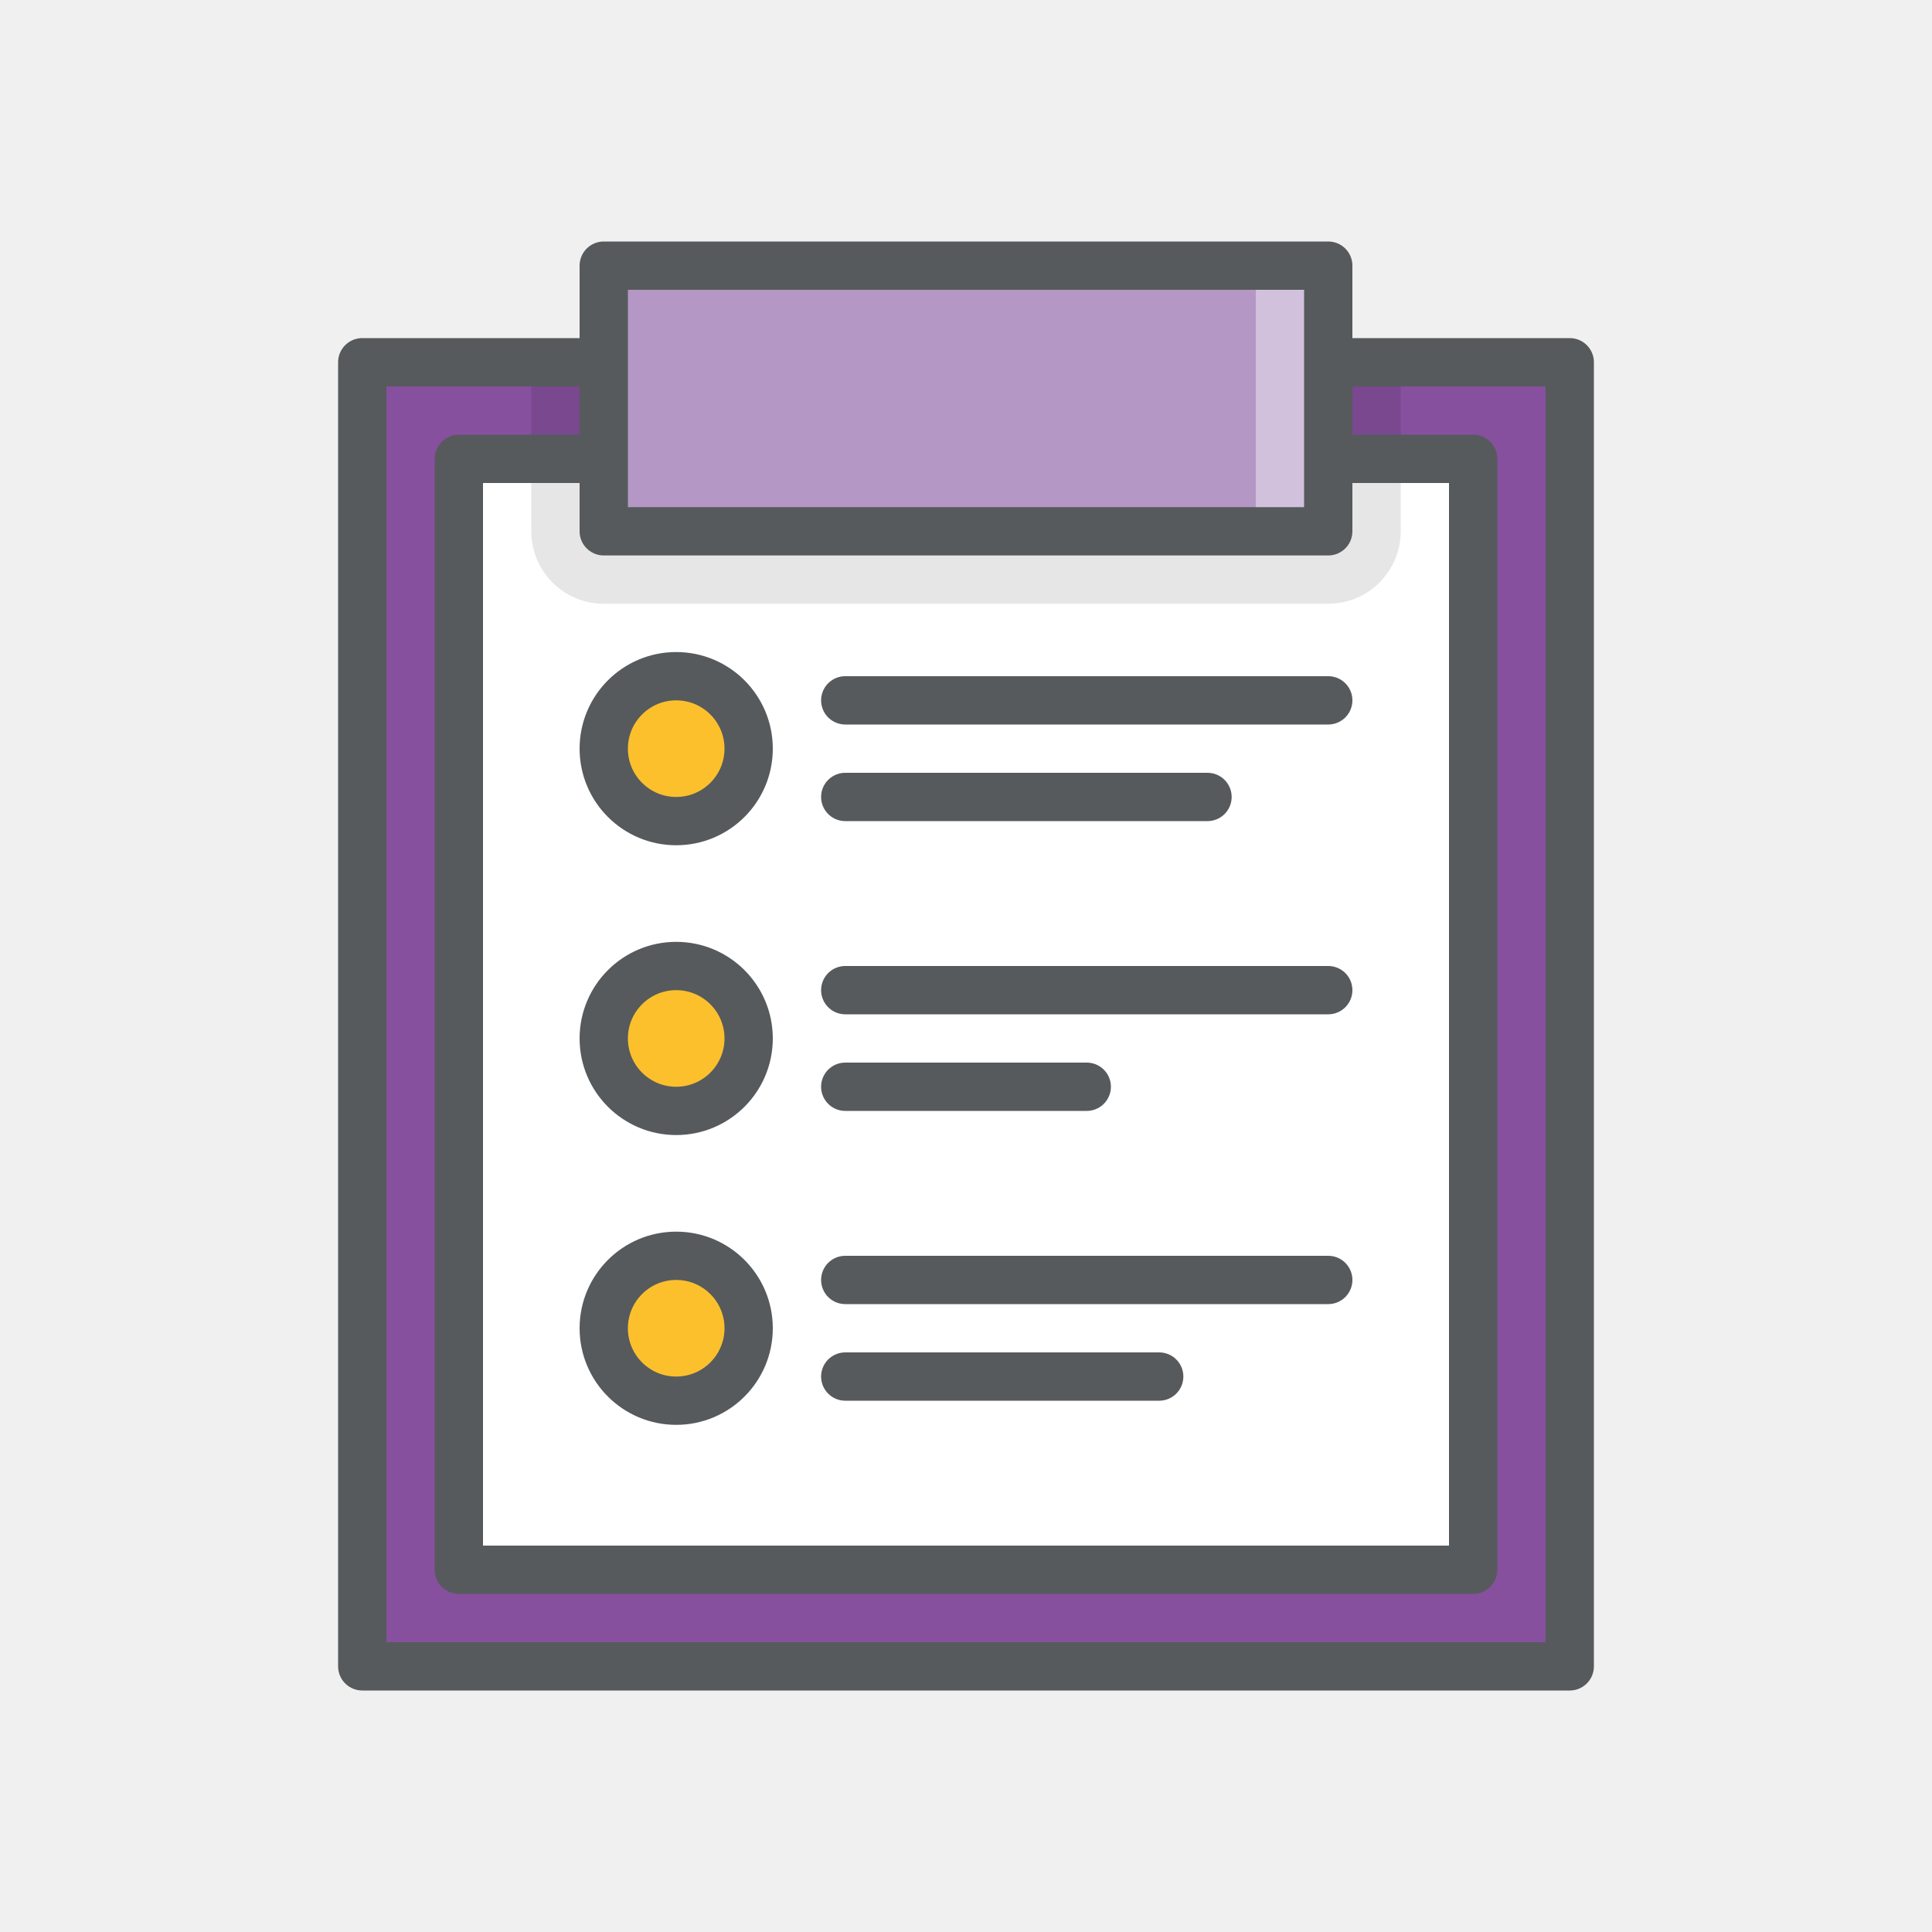
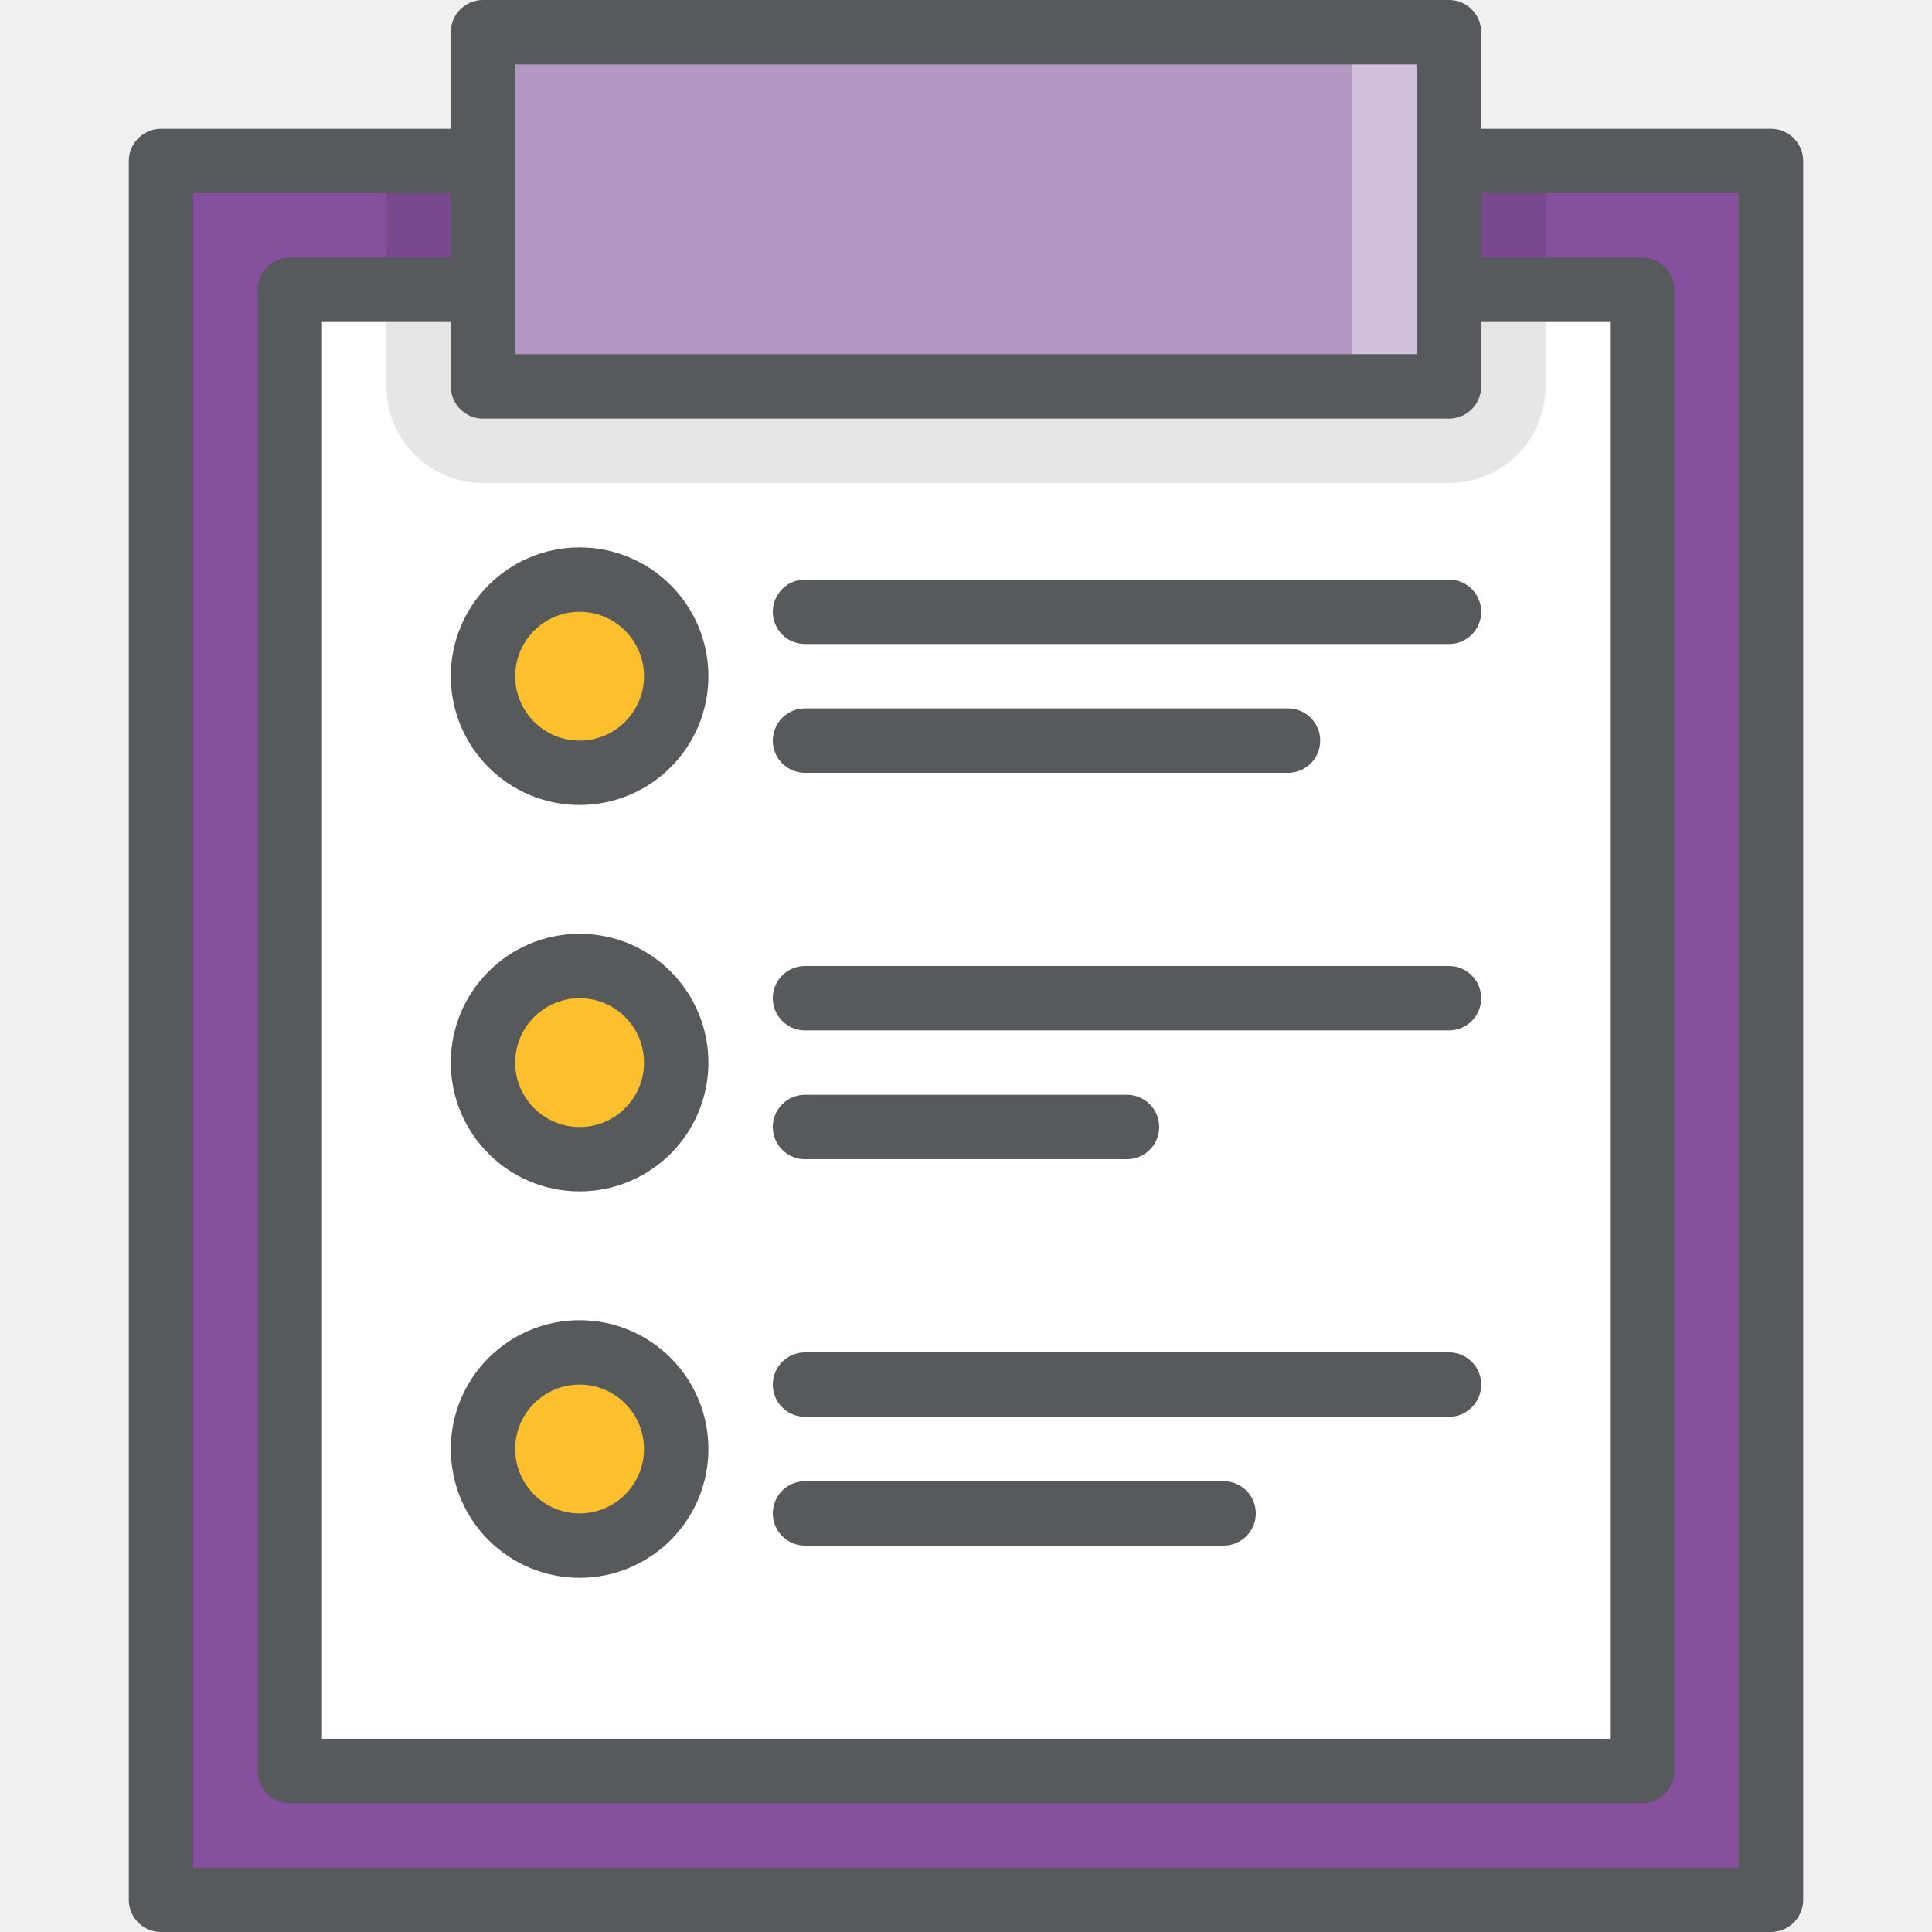
- <svg xmlns="http://www.w3.org/2000/svg" height="80" width="80" viewBox="0 0 80 80">
+ <svg xmlns="http://www.w3.org/2000/svg" height="60" width="60" viewBox="0 0 60 60">
  <g style="isolation:isolate;">
    <g>
-       <path d="M15 15h50v54H15z" style="fill:#86509e;" />
-       <path d="M15 15h50v54H15z" style="fill:none;stroke:#565a5c;stroke-linecap:round;stroke-linejoin:round;stroke-width:2px;" />
-       <path d="M19 19h42v46H19z" style="fill:#fff;" />
-       <path d="M22 19v3a3 3 0 0 0 3 3h30a3 3 0 0 0 3-3v-3z" style="opacity:0.1;mix-blend-mode:multiply;" />
-       <path d="M19 19h42v46H19z" style="fill:none;stroke:#565a5c;stroke-linecap:round;stroke-linejoin:round;stroke-width:2px;" />
-       <path d="M25 11h30v11H25z" style="fill:#b497c4;" />
-       <path d="M52 11h3v11h-3z" style="fill:#fff;opacity:0.4;mix-blend-mode:lighten;" />
-       <path d="M25 11h30v11H25z" style="fill:none;stroke:#565a5c;stroke-linecap:round;stroke-linejoin:round;stroke-width:2px;" />
-       <circle cx="28" cy="31" r="3" style="stroke:#565a5c;stroke-linecap:round;stroke-linejoin:round;stroke-width:2px;fill:#fcc02d;" />
-       <circle cx="28" cy="43" r="3" style="stroke:#565a5c;stroke-linecap:round;stroke-linejoin:round;stroke-width:2px;fill:#fcc02d;" />
-       <circle cx="28" cy="55" r="3" style="stroke:#565a5c;stroke-linecap:round;stroke-linejoin:round;stroke-width:2px;fill:#fcc02d;" />
-       <path d="M35 29h20M35 33h15M35 41h20M35 45h10M35 53h20M35 57h13" style="fill:none;stroke:#565a5c;stroke-linecap:round;stroke-linejoin:round;stroke-width:2px;" />
-       <path d="M22 16h2v2h-2zM56 16h2v2h-2z" style="opacity:0.1;mix-blend-mode:multiply;" />
+       <path d="M5 5h50v54H5z" style="fill:#86509e;" />
+       <path d="M5 5h50v54H5z" style="fill:none;stroke:#565a5c;stroke-linecap:round;stroke-linejoin:round;stroke-width:2px;" />
+       <path d="M9 9h42v46H9z" style="fill:#fff;" />
+       <path d="M12 9v3a3 3 0 0 0 3 3h30a3 3 0 0 0 3-3V9z" style="opacity:0.1;mix-blend-mode:multiply;" />
+       <path d="M9 9h42v46H9z" style="fill:none;stroke:#565a5c;stroke-linecap:round;stroke-linejoin:round;stroke-width:2px;" />
+       <path d="M15 1h30v11H15z" style="fill:#b497c4;" />
+       <path d="M42 1h3v11h-3z" style="fill:#fff;opacity:0.4;mix-blend-mode:lighten;" />
+       <path d="M15 1h30v11H15z" style="fill:none;stroke:#565a5c;stroke-linecap:round;stroke-linejoin:round;stroke-width:2px;" />
+       <circle cx="18" cy="21" r="3" style="stroke:#565a5c;stroke-linecap:round;stroke-linejoin:round;stroke-width:2px;fill:#fcc02d;" />
+       <circle cx="18" cy="33" r="3" style="stroke:#565a5c;stroke-linecap:round;stroke-linejoin:round;stroke-width:2px;fill:#fcc02d;" />
+       <circle cx="18" cy="45" r="3" style="stroke:#565a5c;stroke-linecap:round;stroke-linejoin:round;stroke-width:2px;fill:#fcc02d;" />
+       <path d="M25 19h20M25 23h15M25 31h20M25 35h10M25 43h20M25 47h13" style="fill:none;stroke:#565a5c;stroke-linecap:round;stroke-linejoin:round;stroke-width:2px;" />
+       <path d="M12 6h2v2h-2zM46 6h2v2h-2z" style="opacity:0.1;mix-blend-mode:multiply;" />
    </g>
  </g>
</svg>
